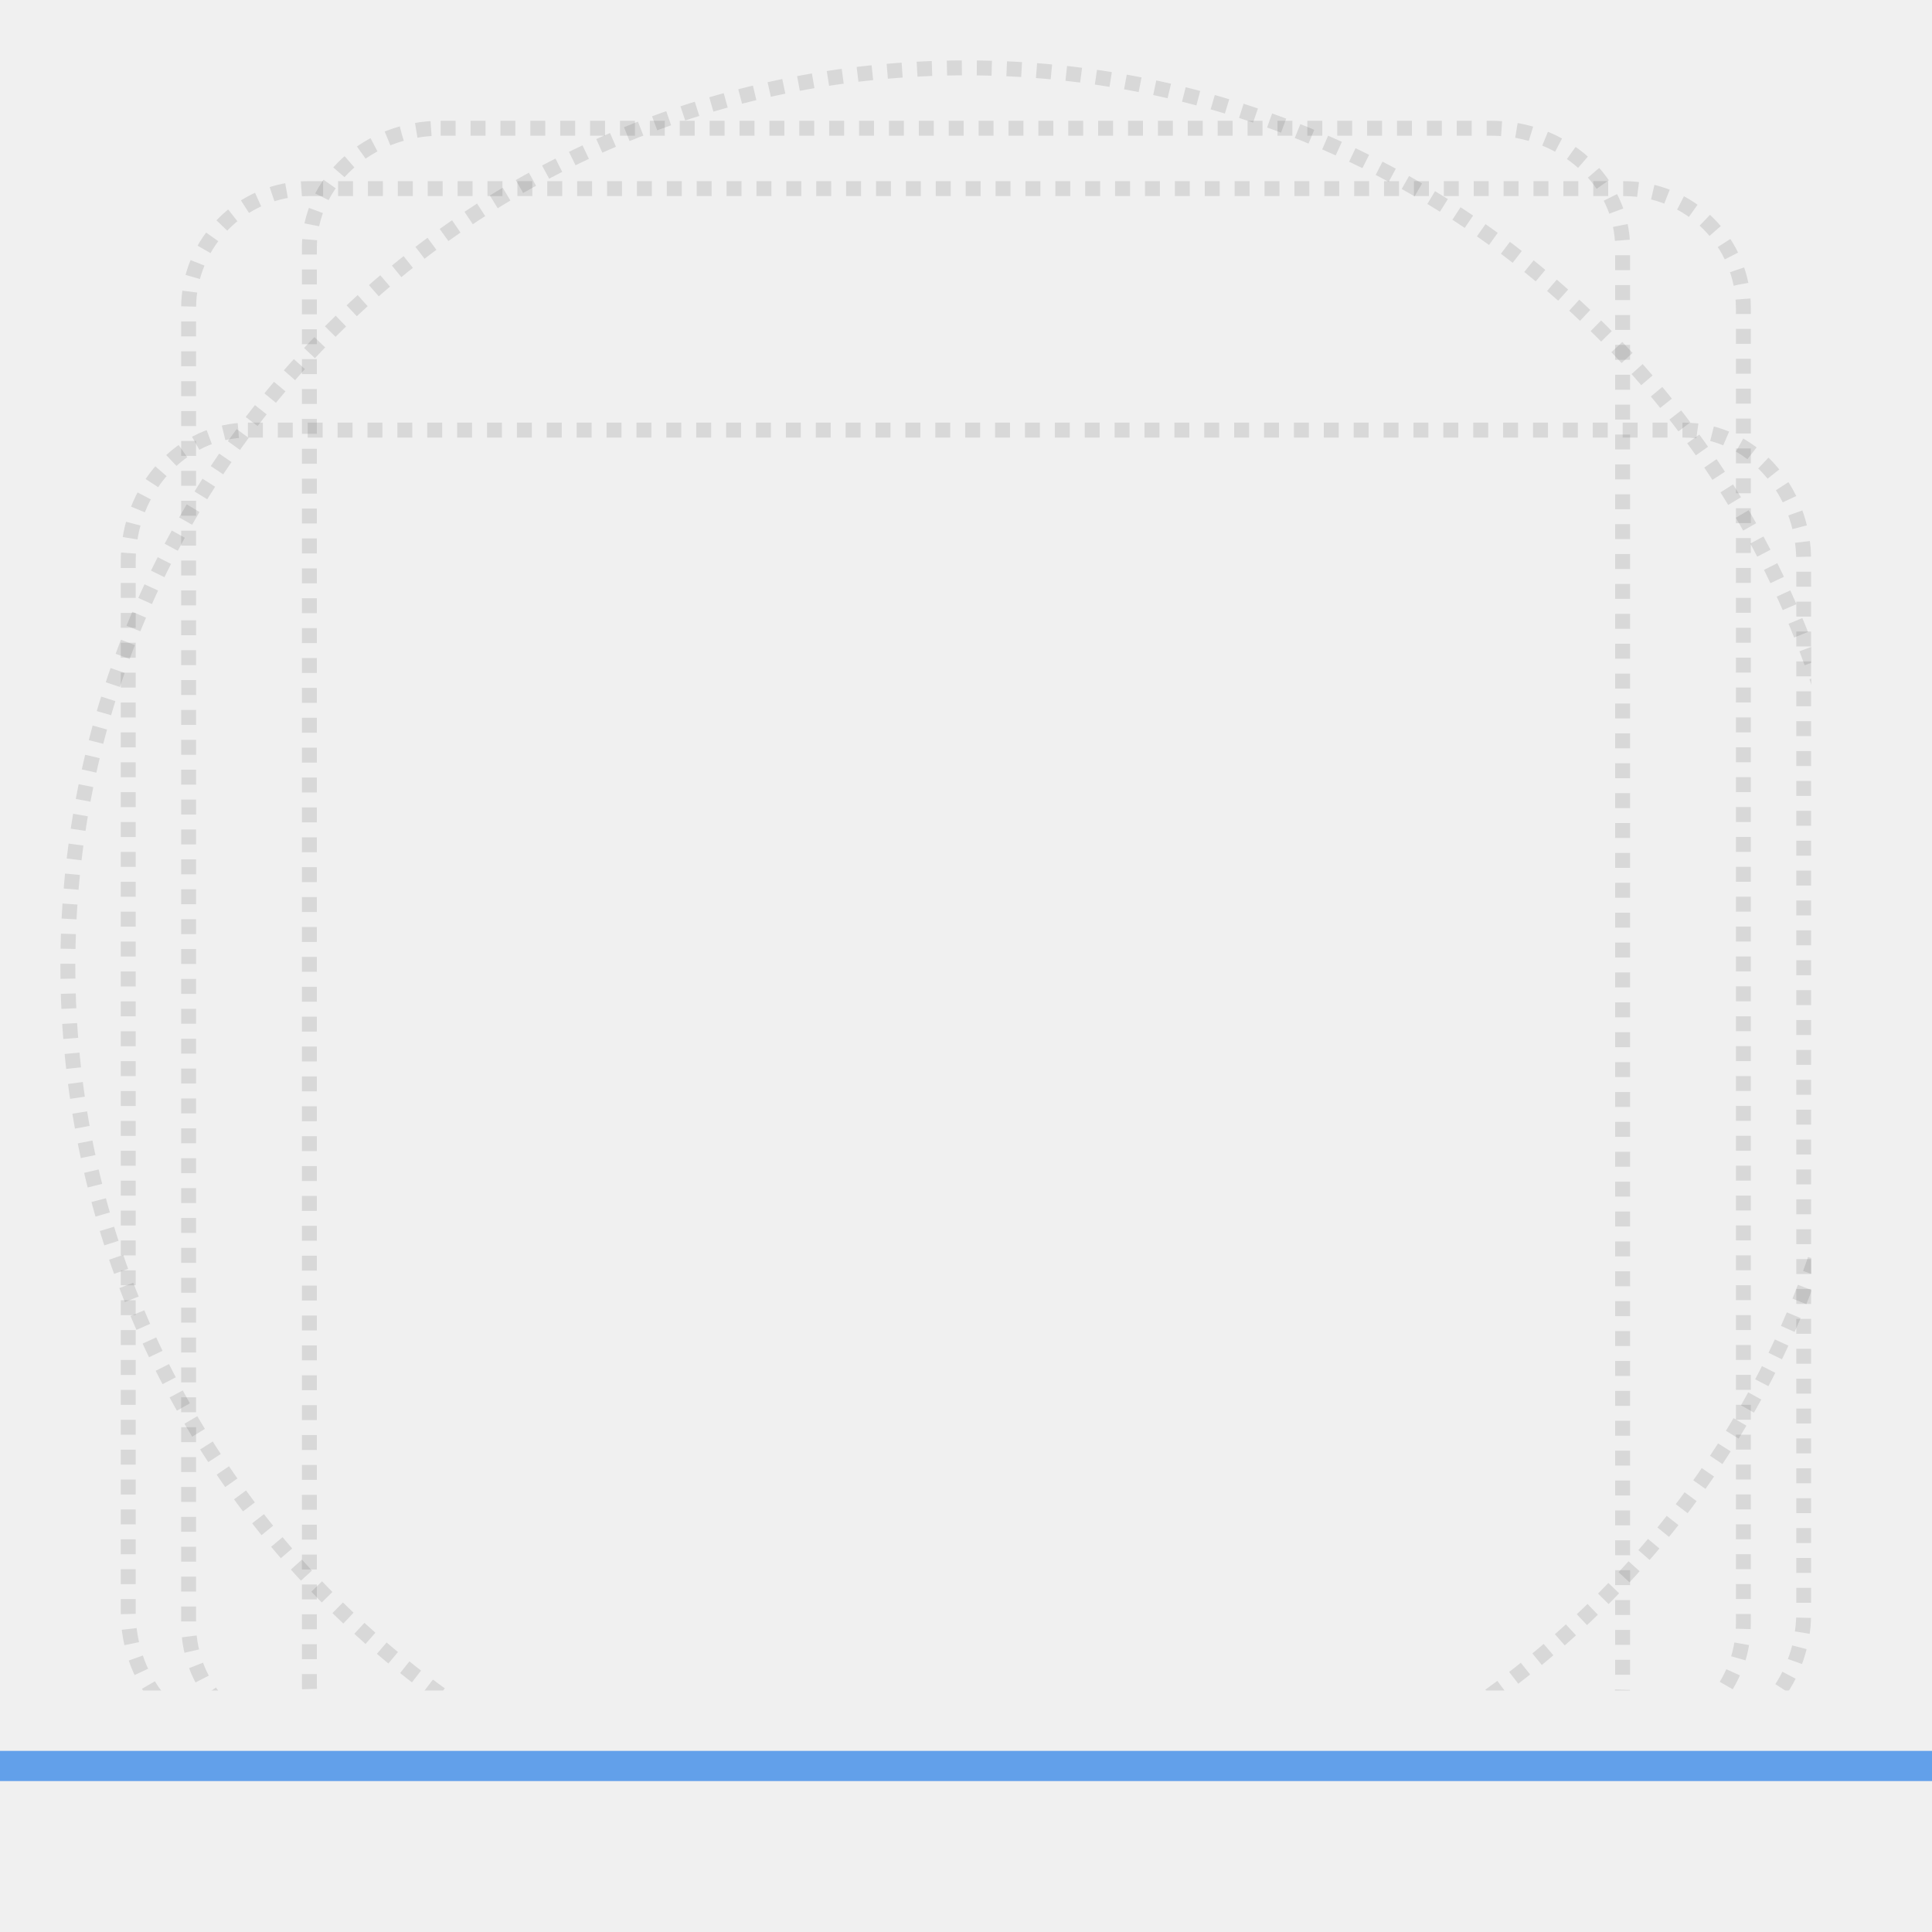
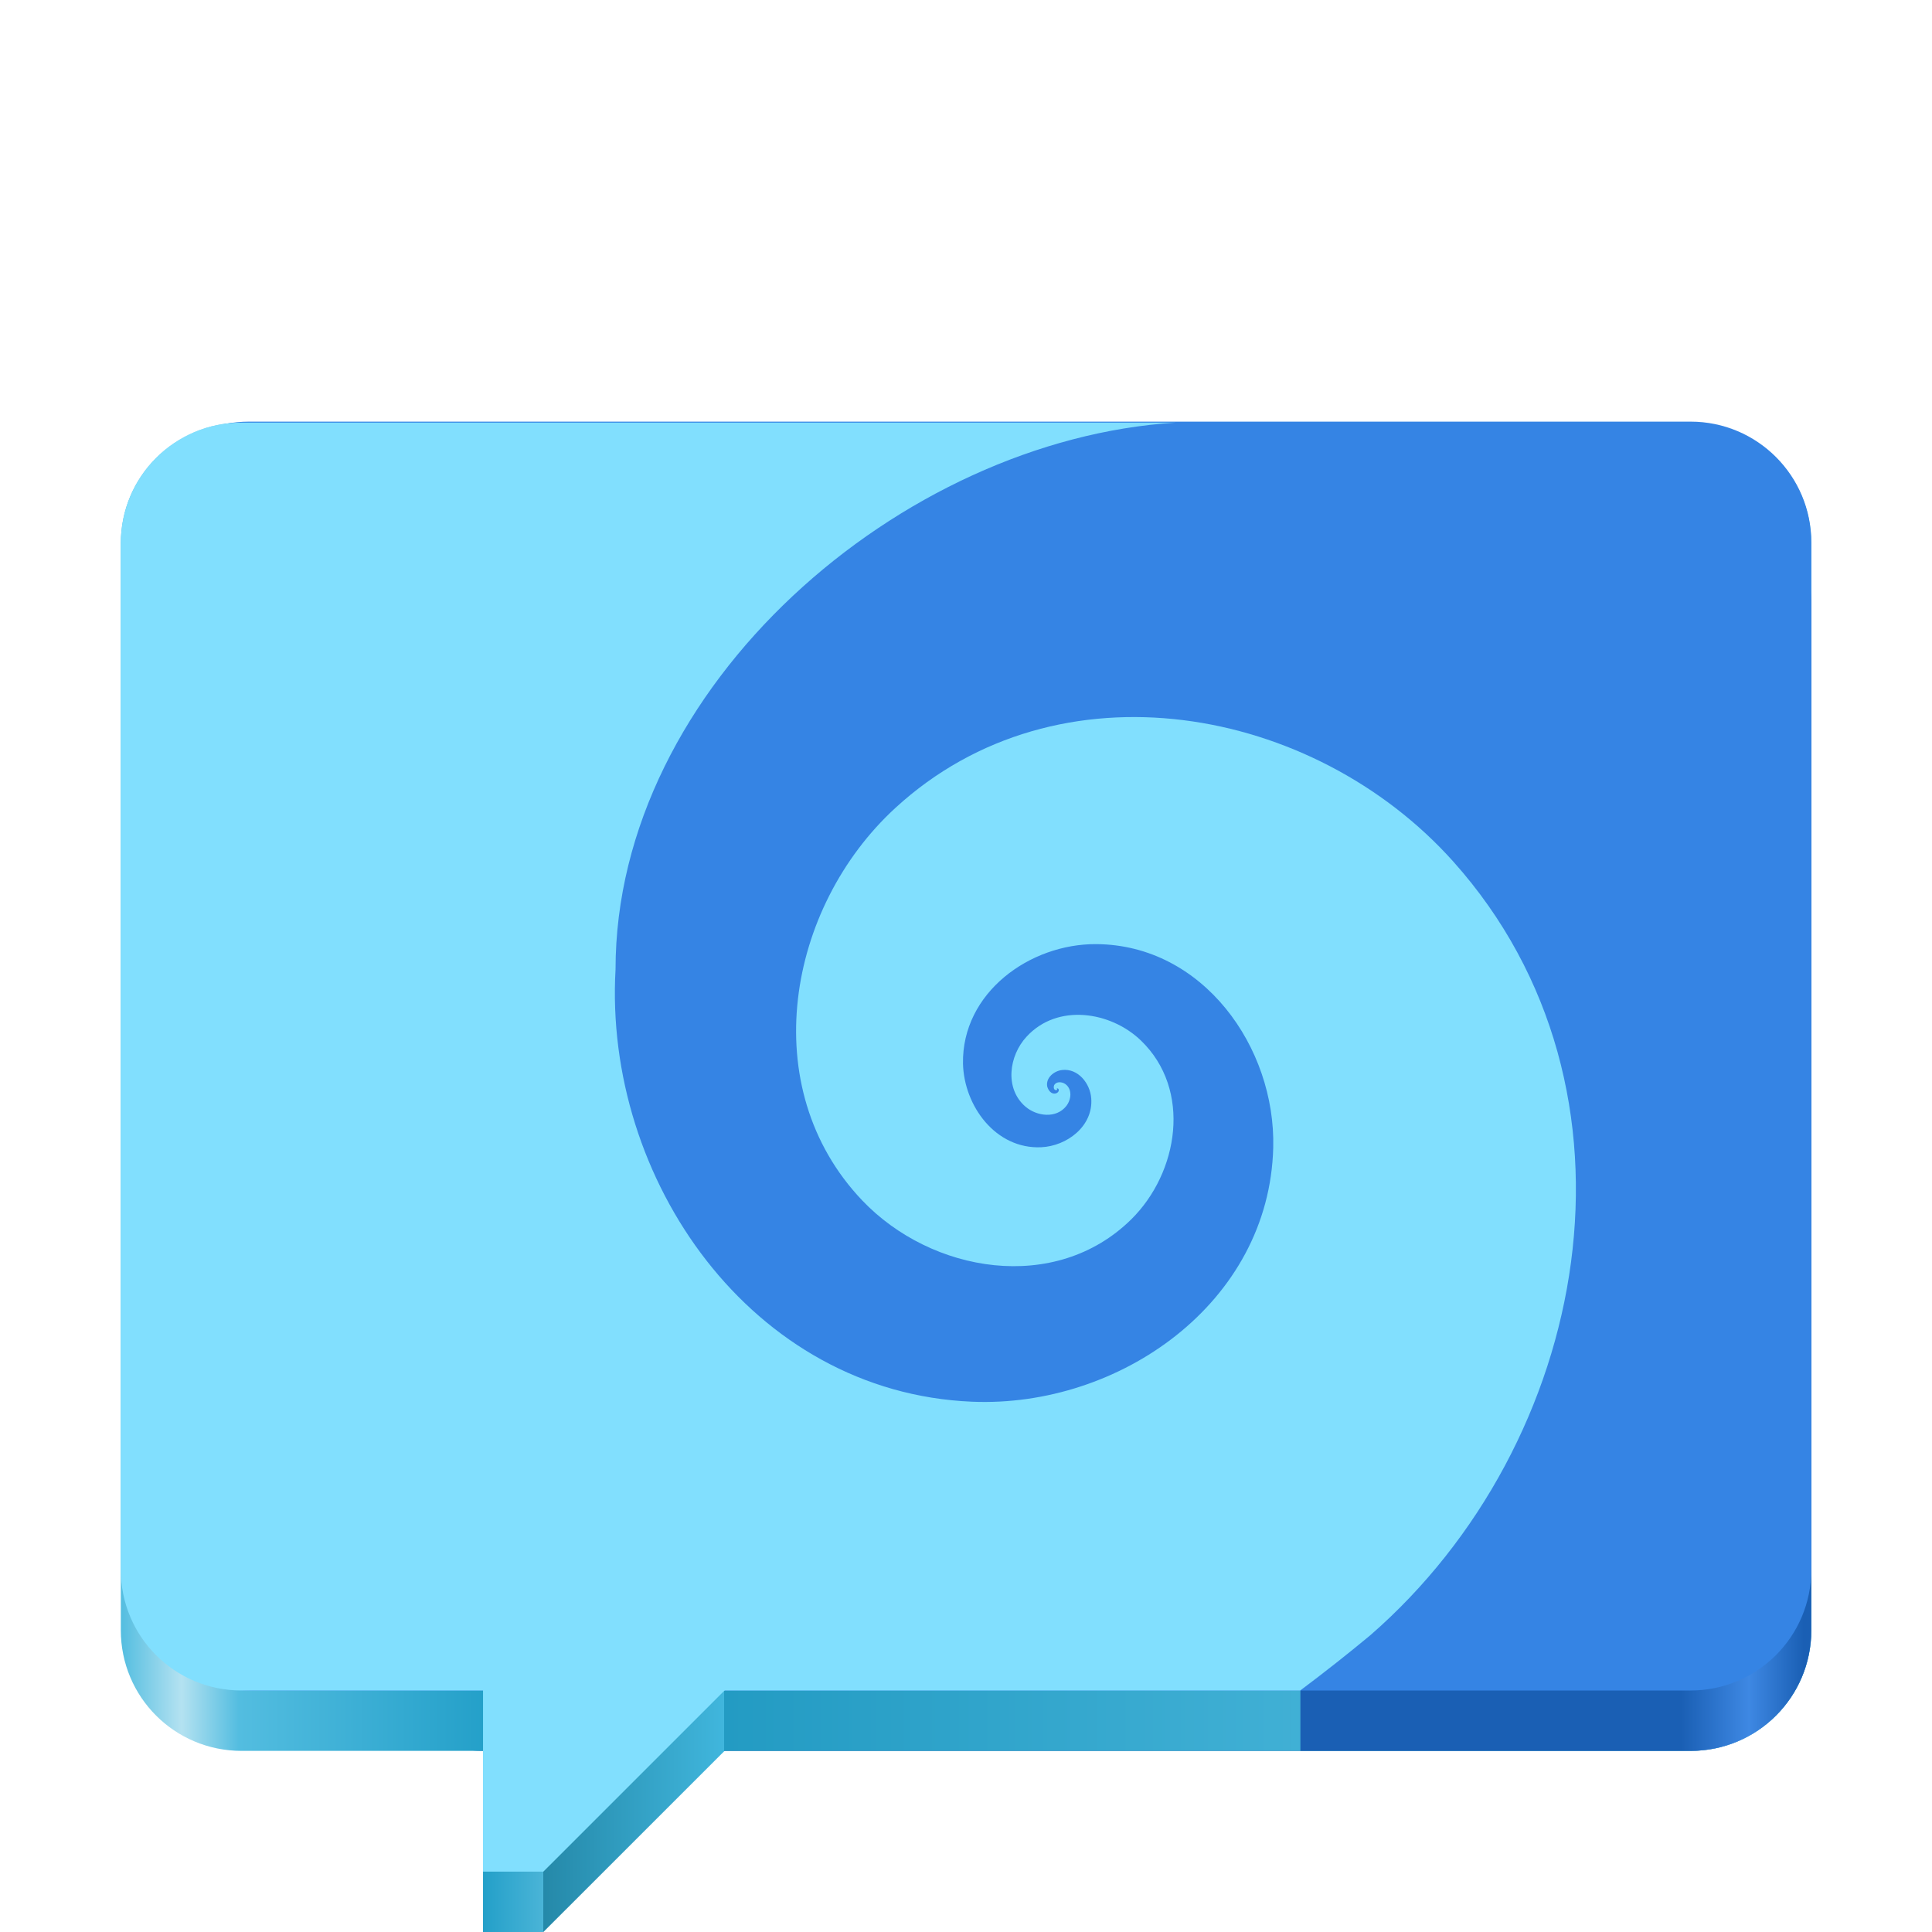
- <svg xmlns="http://www.w3.org/2000/svg" xmlns:xlink="http://www.w3.org/1999/xlink" width="128px" height="128px" viewBox="0 0 128 128" version="1.1">
+ <svg xmlns="http://www.w3.org/2000/svg" width="128" height="128">
  <defs>
-     <filter id="alpha" filterUnits="objectBoundingBox" x="0%" y="0%" width="100%" height="100%">
-       <feColorMatrix type="matrix" in="SourceGraphic" values="0 0 0 0 1 0 0 0 0 1 0 0 0 0 1 0 0 0 1 0" />
-     </filter>
-     <mask id="mask0">
-       <g filter="url(#alpha)">
-         <rect x="0" y="0" width="128" height="128" style="fill:rgb(0%,0%,0%);fill-opacity:0.1;stroke:none;" />
-       </g>
-     </mask>
-     <clipPath id="clip1">
-       <rect x="0" y="0" width="192" height="152" />
-     </clipPath>
-     <g id="surface10632" clip-path="url(#clip1)">
-       <path style="fill:none;stroke-width:0.99;stroke-linecap:butt;stroke-linejoin:miter;stroke:rgb(0%,0%,0%);stroke-opacity:1;stroke-dasharray:0.99,0.99;stroke-miterlimit:4;" d="M 123.504 236 C 123.504 268.863 96.863 295.504 64 295.504 C 31.137 295.504 4.496 268.863 4.496 236 C 4.496 203.137 31.137 176.496 64 176.496 C 96.863 176.496 123.504 203.137 123.504 236 Z M 123.504 236 " transform="matrix(1,0,0,1,8,-156)" />
-     </g>
-     <mask id="mask1">
-       <g filter="url(#alpha)">
-         <rect x="0" y="0" width="128" height="128" style="fill:rgb(0%,0%,0%);fill-opacity:0.1;stroke:none;" />
-       </g>
-     </mask>
-     <clipPath id="clip2">
-       <rect x="0" y="0" width="192" height="152" />
-     </clipPath>
-     <g id="surface10635" clip-path="url(#clip2)">
-       <path style="fill:none;stroke-width:0.99;stroke-linecap:butt;stroke-linejoin:miter;stroke:rgb(0%,0%,0%);stroke-opacity:1;stroke-dasharray:0.99,0.99;stroke-miterlimit:4;" d="M 29.195 180.496 L 98.805 180.496 C 103.609 180.496 107.504 184.047 107.504 188.426 L 107.504 283.574 C 107.504 287.953 103.609 291.504 98.805 291.504 L 29.195 291.504 C 24.391 291.504 20.496 287.953 20.496 283.574 L 20.496 188.426 C 20.496 184.047 24.391 180.496 29.195 180.496 Z M 29.195 180.496 " transform="matrix(1,0,0,1,8,-156)" />
-     </g>
-     <mask id="mask2">
-       <g filter="url(#alpha)">
-         <rect x="0" y="0" width="128" height="128" style="fill:rgb(0%,0%,0%);fill-opacity:0.1;stroke:none;" />
-       </g>
-     </mask>
-     <clipPath id="clip3">
-       <rect x="0" y="0" width="192" height="152" />
-     </clipPath>
-     <g id="surface10638" clip-path="url(#clip3)">
-       <path style="fill:none;stroke-width:0.99;stroke-linecap:butt;stroke-linejoin:miter;stroke:rgb(0%,0%,0%);stroke-opacity:1;stroke-dasharray:0.99,0.99;stroke-miterlimit:4;" d="M 20.418 184.496 L 107.582 184.496 C 111.957 184.496 115.504 188.043 115.504 192.418 L 115.504 279.582 C 115.504 283.957 111.957 287.504 107.582 287.504 L 20.418 287.504 C 16.043 287.504 12.496 283.957 12.496 279.582 L 12.496 192.418 C 12.496 188.043 16.043 184.496 20.418 184.496 Z M 20.418 184.496 " transform="matrix(1,0,0,1,8,-156)" />
-     </g>
-     <mask id="mask3">
-       <g filter="url(#alpha)">
-         <rect x="0" y="0" width="128" height="128" style="fill:rgb(0%,0%,0%);fill-opacity:0.1;stroke:none;" />
-       </g>
-     </mask>
-     <clipPath id="clip4">
-       <rect x="0" y="0" width="192" height="152" />
-     </clipPath>
-     <g id="surface10641" clip-path="url(#clip4)">
-       <path style="fill:none;stroke-width:0.99;stroke-linecap:butt;stroke-linejoin:miter;stroke:rgb(0%,0%,0%);stroke-opacity:1;stroke-dasharray:0.99,0.99;stroke-miterlimit:4;" d="M 16.426 200.496 L 111.574 200.496 C 115.953 200.496 119.504 204.391 119.504 209.195 L 119.504 278.805 C 119.504 283.609 115.953 287.504 111.574 287.504 L 16.426 287.504 C 12.047 287.504 8.496 283.609 8.496 278.805 L 8.496 209.195 C 8.496 204.391 12.047 200.496 16.426 200.496 Z M 16.426 200.496 " transform="matrix(1,0,0,1,8,-156)" />
-     </g>
+     <linearGradient id="a" gradientUnits="userSpaceOnUse" x1="8.005" y1="252" x2="120.005" y2="252" gradientTransform="translate(0 -172)">
+       <stop offset="0" stop-color="#53bde0" />
+       <stop offset=".036" stop-color="#b4e2f1" />
+       <stop offset=".07" stop-color="#53bde0" />
+       <stop offset=".215" stop-color="#24a0c9" />
+       <stop offset=".25" stop-color="#4ab4d7" />
+       <stop offset=".25" stop-color="#2589a9" />
+       <stop offset=".357" stop-color="#40b6dd" />
+       <stop offset=".357" stop-color="#239bc3" />
+       <stop offset=".913" stop-color="#53bde0" />
+       <stop offset=".954" stop-color="#8ed4eb" />
+       <stop offset="1" stop-color="#53bde0" />
+     </linearGradient>
+     <linearGradient id="b" gradientUnits="userSpaceOnUse" x1="87" y1="267" x2="119.505" y2="267" gradientTransform="translate(0 -172)">
+       <stop offset="0" stop-color="#1a5fb4" />
+       <stop offset=".75" stop-color="#1a5fb4" />
+       <stop offset=".888" stop-color="#3e88e3" />
+       <stop offset="1" stop-color="#1a5fb4" />
+     </linearGradient>
  </defs>
-   <g id="surface10578">
-     <rect x="0" y="0" width="128" height="128" style="fill:rgb(94.118%,94.118%,94.118%);fill-opacity:1;stroke:none;" />
-     <use xlink:href="#surface10632" transform="matrix(1,0,0,1,-8,-16)" mask="url(#mask0)" />
-     <use xlink:href="#surface10635" transform="matrix(1,0,0,1,-8,-16)" mask="url(#mask1)" />
-     <use xlink:href="#surface10638" transform="matrix(1,0,0,1,-8,-16)" mask="url(#mask2)" />
-     <use xlink:href="#surface10641" transform="matrix(1,0,0,1,-8,-16)" mask="url(#mask3)" />
-     <path style="fill:none;stroke-width:2;stroke-linecap:butt;stroke-linejoin:miter;stroke:rgb(38.431%,62.745%,91.765%);stroke-opacity:1;stroke-miterlimit:4;" d="M 0 289 L 128 289 " transform="matrix(1,0,0,1,0,-172)" />
-   </g>
+   <path d="M32.004 36h80a8 8 0 018 8v64a8 8 0 01-8 8h-80a8 8 0 01-8-8V44a8 8 0 018-8zm0 0" fill="#1a5fb4" />
+   <path d="M16.004 28c-4.43 0-8 3.566-8 8v72c0 4.434 3.57 8 8 8h16L32 128h4l12.004-12h64c4.433 0 8-3.566 8-8V36c0-4.434-3.567-8-8-8zm0 0" fill="url(#a)" />
+   <path d="M86.156 32v84h25.848c4.433 0 8-3.566 8-8V40c0-4.434-3.567-8-8-8zm0 0" fill="url(#b)" />
+   <path d="M16.5 27.934h95.504a8 8 0 018 8V104a8 8 0 01-8 8H16.5a8 8 0 01-8-8V35.934a8 8 0 018-8zm0 0" fill="#3584e4" />
+   <path d="M32.004 104L32 124h4l20.004-20zm0 0" fill-rule="evenodd" fill="#81dffe" />
+   <path d="M16.004 28c-4.43 0-8 3.566-8 8v68c0 4.434 3.57 8 8 8h70.14a119.205 119.205 0 004.637-3.656c14.598-12.696 19.04-36.121 5.504-51.262-9.258-10.352-26.187-13.46-36.969-3.55-7.175 6.593-9.3 18.53-2.191 26 4.586 4.812 12.8 6.214 17.832 1.245 3.125-3.093 4.02-8.57.637-11.836-2.012-1.941-5.543-2.484-7.582-.257-1.164 1.254-1.473 3.433-.07 4.636.75.64 2.027.805 2.699-.039.332-.418.421-1.12-.067-1.465-.222-.148-.578-.18-.73.07-.043.098-.051.266.062.325.043.02.13.023.13-.023v-.04c-.067-.011 0-.03 0-.035.038-.02.105.032.105.07.035.126-.086.235-.2.262-.293.067-.492-.21-.562-.468-.098-.579.457-1.024.984-1.086 1.07-.125 1.864.898 1.934 1.875.144 1.847-1.617 3.168-3.32 3.242-3.016.133-5.11-2.742-5.176-5.54-.082-4.698 4.426-7.945 8.824-7.917 7.078.039 11.895 6.836 11.73 13.48-.257 10.305-10.21 17.242-19.949 16.836-14.636-.61-24.41-14.77-23.625-28.633 0-18.808 18.934-35.105 37.11-36.234zm0 0" fill="#81dffe" />
</svg>
